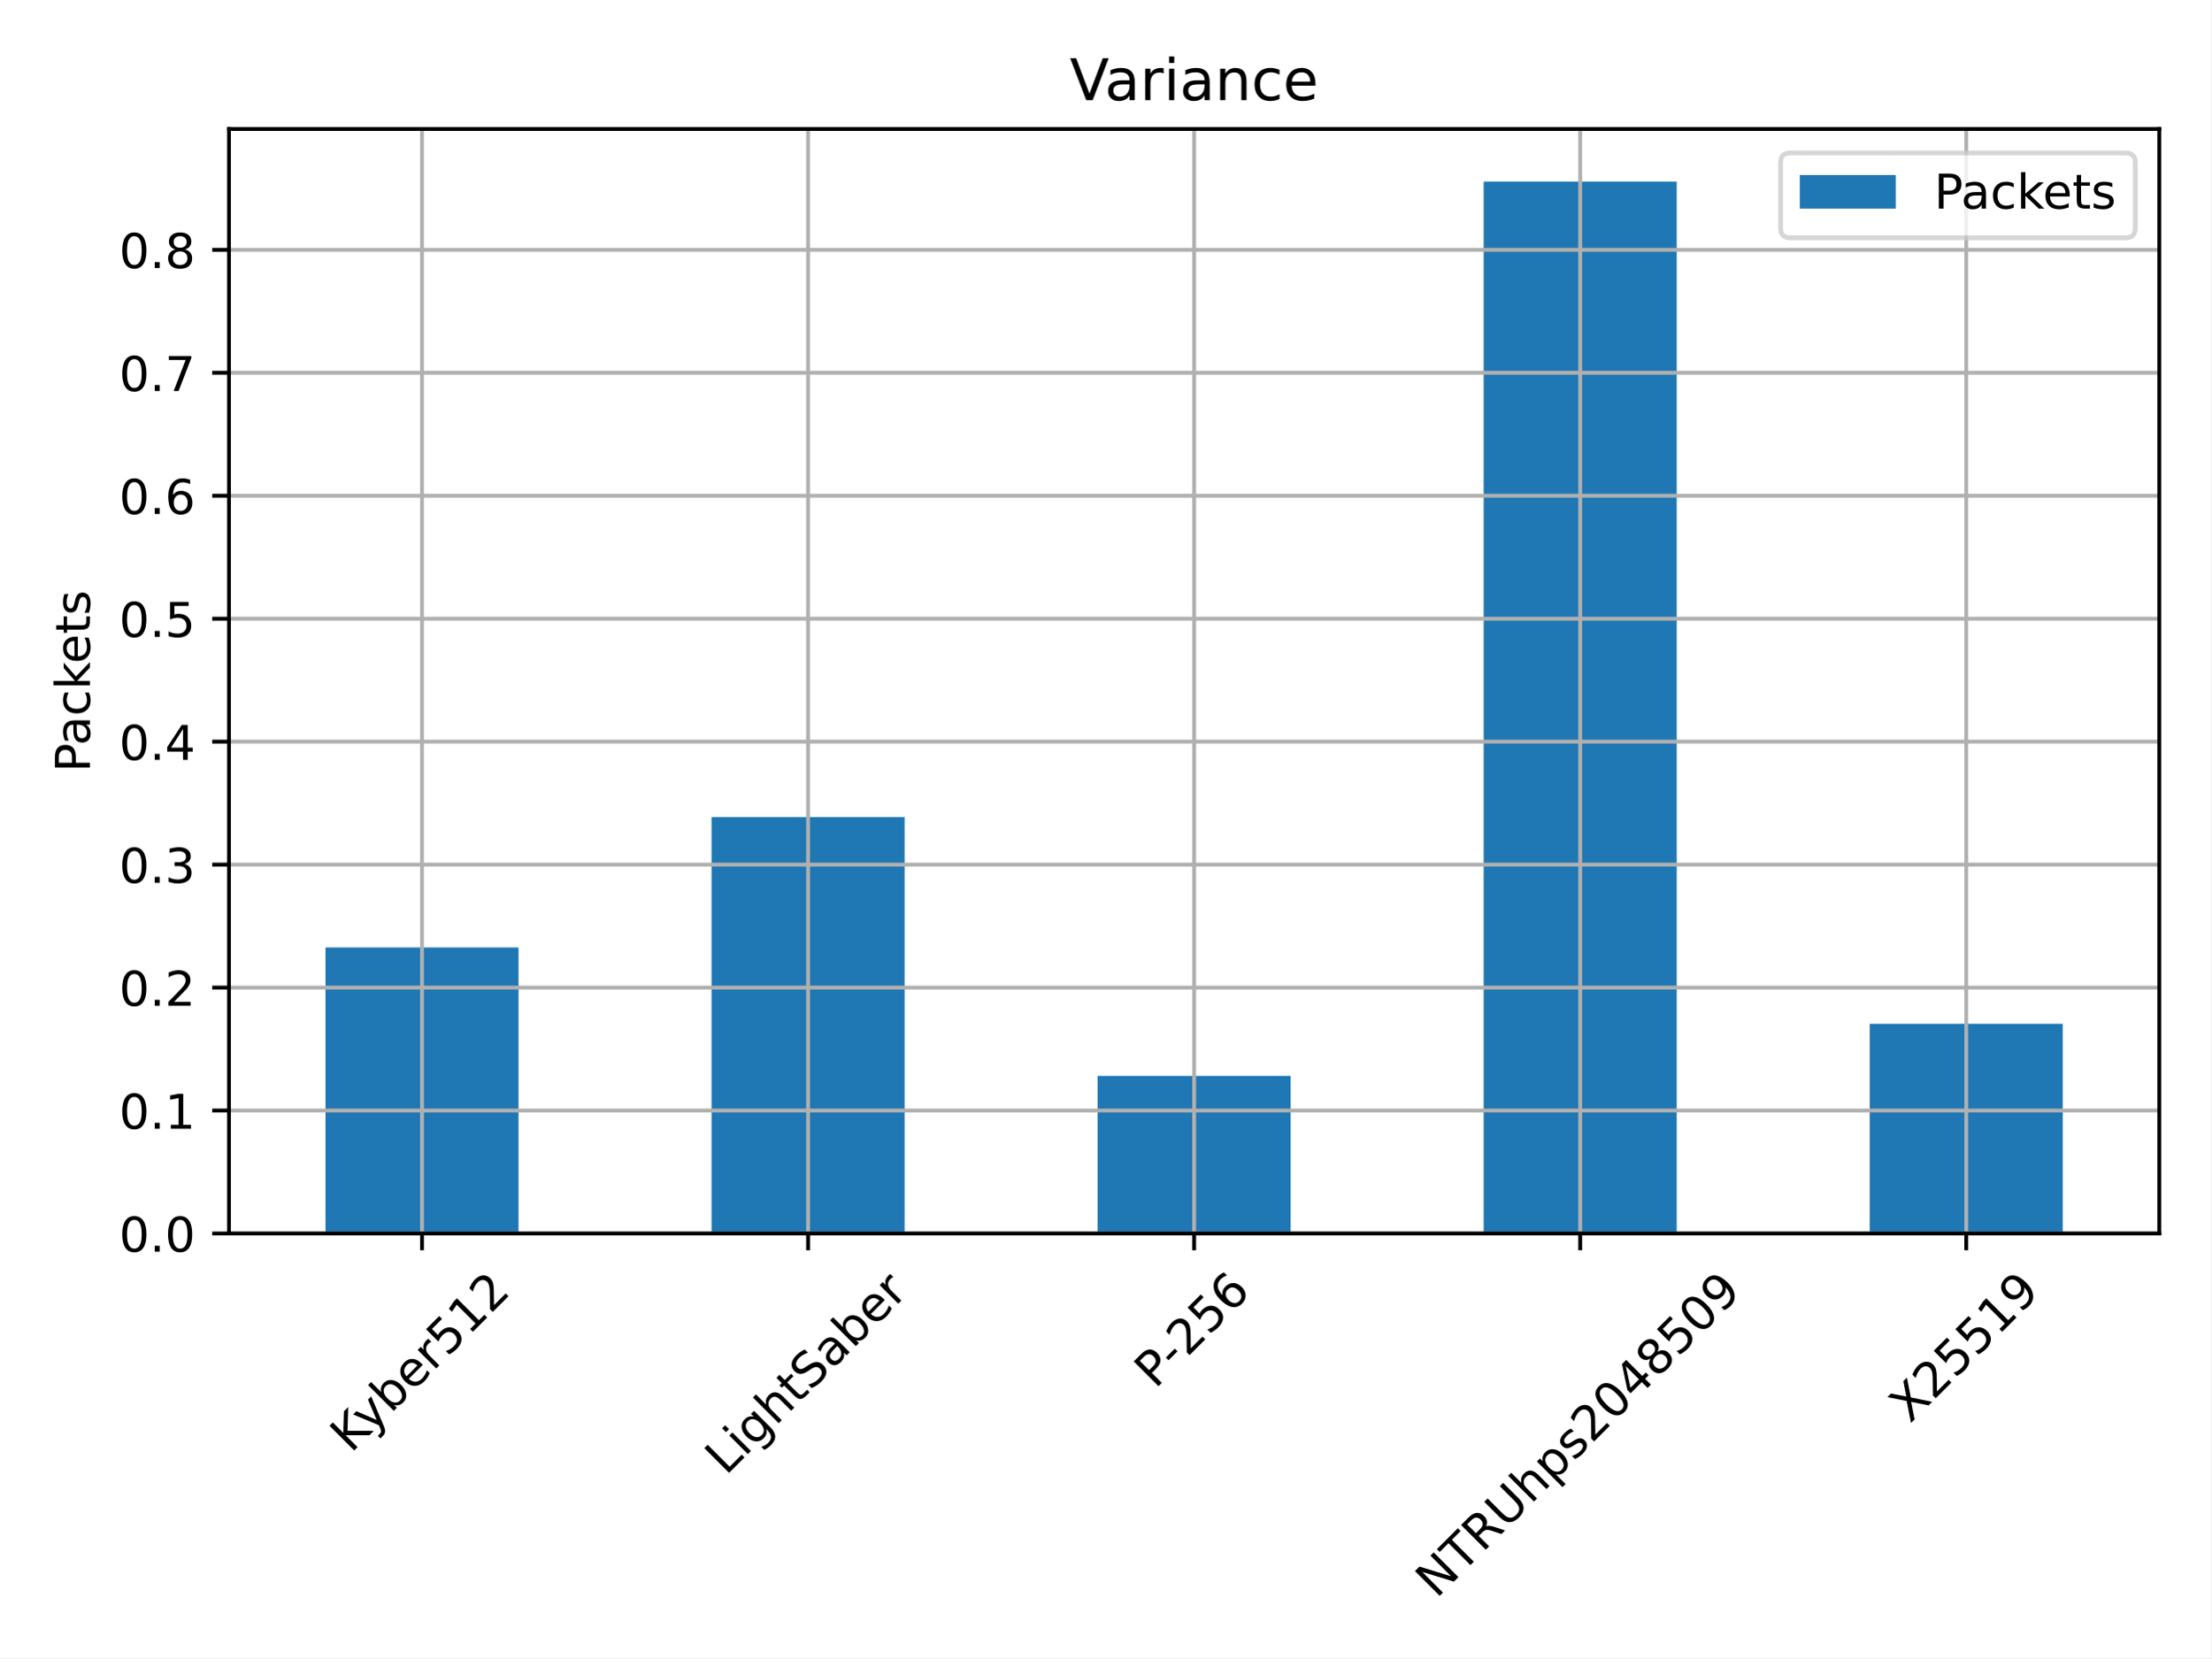
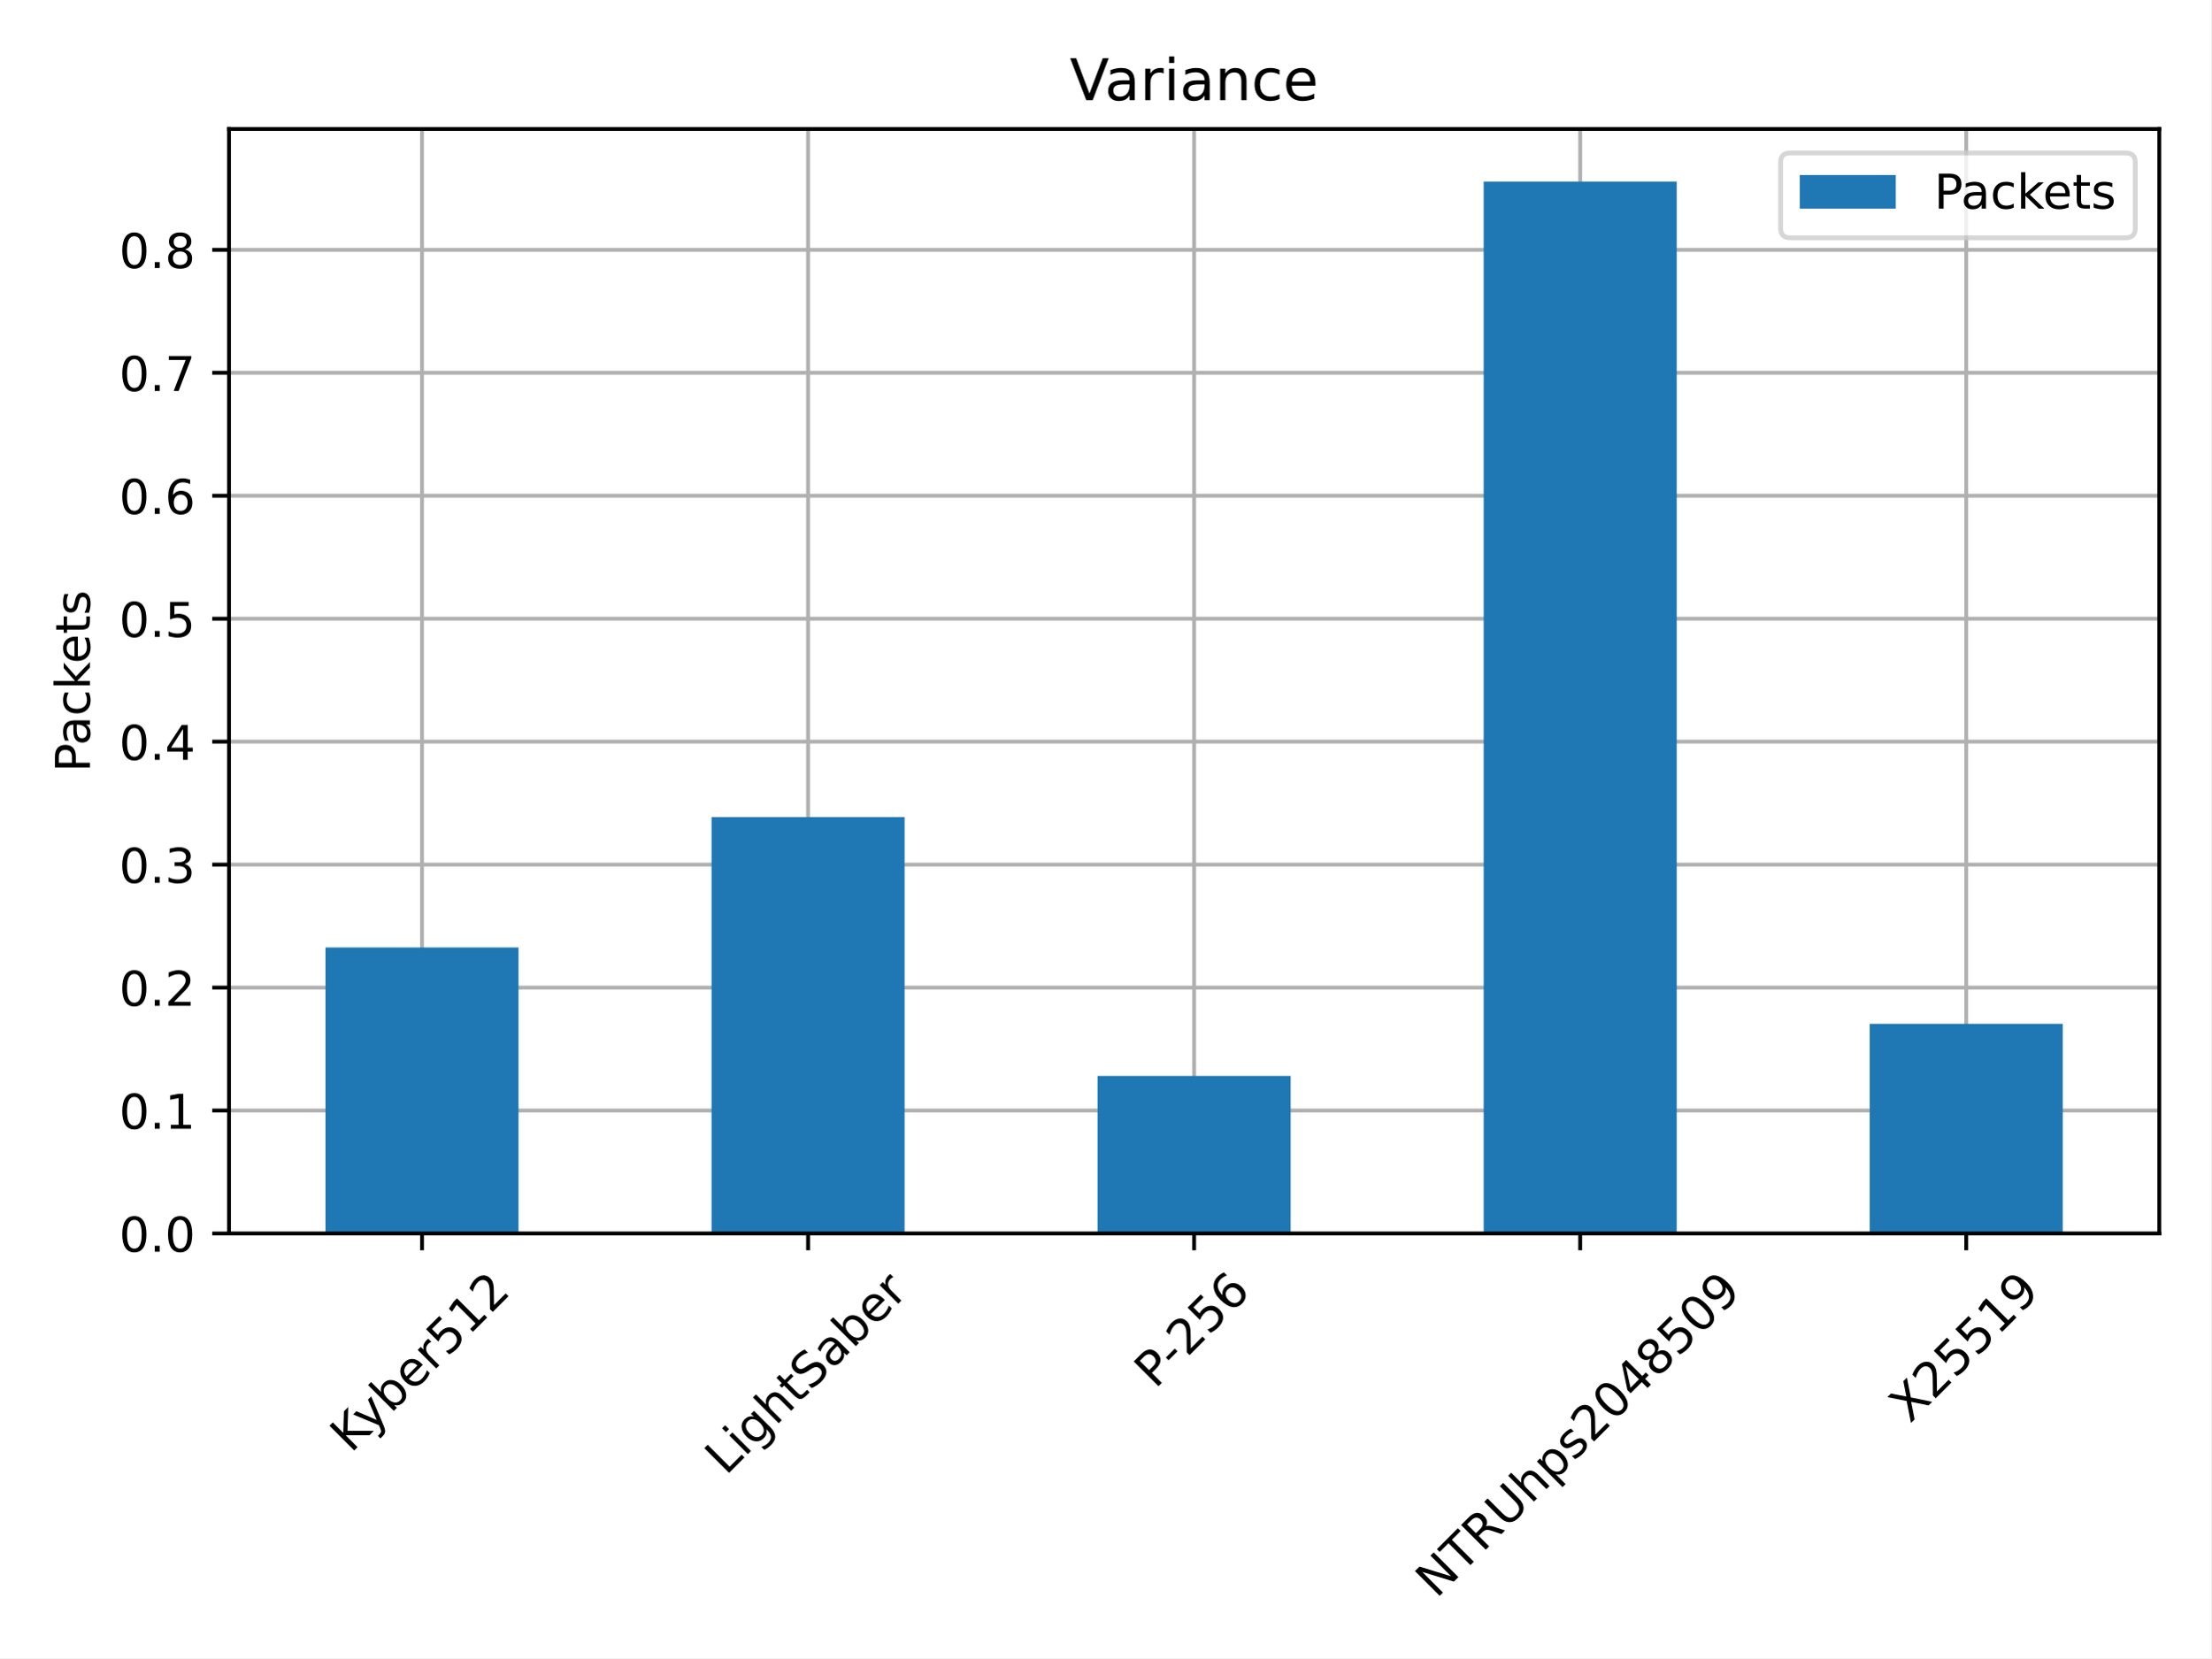
<svg xmlns="http://www.w3.org/2000/svg" xmlns:xlink="http://www.w3.org/1999/xlink" height="345.6pt" version="1.1" viewBox="0 0 460.8 345.6" width="460.8pt">
  <defs>
    <style type="text/css">*{stroke-linecap:butt;stroke-linejoin:round;}</style>
  </defs>
  <g id="figure_1">
    <g id="patch_1">
      <path d="M 0 345.6  L 460.8 345.6  L 460.8 0  L 0 0  z " style="fill:#ffffff;" />
    </g>
    <g id="axes_1">
      <g id="patch_2">
        <path d="M 47.72 257.096  L 450 257.096  L 450 26.88  L 47.72 26.88  z " style="fill:#ffffff;" />
      </g>
-       <g id="patch_3">
-         <path clip-path="url(#pccc565198b)" d="M 67.834 257.096  L 108.062 257.096  L 108.062 197.483  L 67.834 197.483  z " style="fill:#1f77b4;" />
-       </g>
-       <g id="patch_4">
-         <path clip-path="url(#pccc565198b)" d="M 148.29 257.096  L 188.518 257.096  L 188.518 170.317  L 148.29 170.317  z " style="fill:#1f77b4;" />
-       </g>
-       <g id="patch_5">
-         <path clip-path="url(#pccc565198b)" d="M 228.746 257.096  L 268.974 257.096  L 268.974 224.252  L 228.746 224.252  z " style="fill:#1f77b4;" />
-       </g>
-       <g id="patch_6">
-         <path clip-path="url(#pccc565198b)" d="M 309.202 257.096  L 349.43 257.096  L 349.43 37.843  L 309.202 37.843  z " style="fill:#1f77b4;" />
-       </g>
-       <g id="patch_7">
-         <path clip-path="url(#pccc565198b)" d="M 389.658 257.096  L 429.886 257.096  L 429.886 213.393  L 389.658 213.393  z " style="fill:#1f77b4;" />
-       </g>
      <g id="matplotlib.axis_1">
        <g id="xtick_1">
          <g id="line2d_1">
-             <path clip-path="url(#pccc565198b)" d="M 87.948 257.096  L 87.948 26.88  " style="fill:none;stroke:#b0b0b0;stroke-linecap:square;stroke-width:0.8;" />
+             <path clip-path="url(#p2258402a82)" d="M 87.948 257.096  L 87.948 26.88  " style="fill:none;stroke:#b0b0b0;stroke-linecap:square;stroke-width:0.8;" />
          </g>
          <g id="line2d_2">
            <defs>
-               <path d="M 0 0  L 0 3.5  " id="m02dbe1e0db" style="stroke:#000000;stroke-width:0.8;" />
+               <path d="M 0 0  L 0 3.5  " id="m0c8d77c602" style="stroke:#000000;stroke-width:0.8;" />
            </defs>
            <g>
-               <use style="stroke:#000000;stroke-width:0.8;" x="87.948" xlink:href="#m02dbe1e0db" y="257.096" />
+               <use style="stroke:#000000;stroke-width:0.8;" x="87.948" xlink:href="#m0c8d77c602" y="257.096" />
            </g>
          </g>
          <g id="text_1">
            <g transform="translate(73.12251 303.0226)rotate(-45)scale(0.1 -0.1)">
              <defs>
                <path d="M 9.812 72.906  L 19.672 72.906  L 19.672 42.094  L 52.391 72.906  L 65.094 72.906  L 28.906 38.922  L 67.672 0  L 54.688 0  L 19.672 35.109  L 19.672 0  L 9.812 0  z " id="DejaVuSans-75" />
                <path d="M 32.172 -5.078  Q 28.375 -14.844 24.75 -17.812  Q 21.141 -20.797 15.094 -20.797  L 7.906 -20.797  L 7.906 -13.281  L 13.188 -13.281  Q 16.891 -13.281 18.938 -11.516  Q 21 -9.766 23.484 -3.219  L 25.094 0.875  L 2.984 54.688  L 12.5 54.688  L 29.594 11.922  L 46.688 54.688  L 56.203 54.688  z " id="DejaVuSans-121" />
                <path d="M 48.688 27.297  Q 48.688 37.203 44.609 42.844  Q 40.531 48.484 33.406 48.484  Q 26.266 48.484 22.188 42.844  Q 18.109 37.203 18.109 27.297  Q 18.109 17.391 22.188 11.75  Q 26.266 6.109 33.406 6.109  Q 40.531 6.109 44.609 11.75  Q 48.688 17.391 48.688 27.297  z M 18.109 46.391  Q 20.953 51.266 25.266 53.625  Q 29.594 56 35.594 56  Q 45.562 56 51.781 48.094  Q 58.016 40.188 58.016 27.297  Q 58.016 14.406 51.781 6.484  Q 45.562 -1.422 35.594 -1.422  Q 29.594 -1.422 25.266 0.953  Q 20.953 3.328 18.109 8.203  L 18.109 0  L 9.078 0  L 9.078 75.984  L 18.109 75.984  z " id="DejaVuSans-98" />
                <path d="M 56.203 29.594  L 56.203 25.203  L 14.891 25.203  Q 15.484 15.922 20.484 11.062  Q 25.484 6.203 34.422 6.203  Q 39.594 6.203 44.453 7.469  Q 49.312 8.734 54.109 11.281  L 54.109 2.781  Q 49.266 0.734 44.188 -0.344  Q 39.109 -1.422 33.891 -1.422  Q 20.797 -1.422 13.156 6.188  Q 5.516 13.812 5.516 26.812  Q 5.516 40.234 12.766 48.109  Q 20.016 56 32.328 56  Q 43.359 56 49.781 48.891  Q 56.203 41.797 56.203 29.594  z M 47.219 32.234  Q 47.125 39.594 43.094 43.984  Q 39.062 48.391 32.422 48.391  Q 24.906 48.391 20.391 44.141  Q 15.875 39.891 15.188 32.172  z " id="DejaVuSans-101" />
                <path d="M 41.109 46.297  Q 39.594 47.172 37.812 47.578  Q 36.031 48 33.891 48  Q 26.266 48 22.188 43.047  Q 18.109 38.094 18.109 28.812  L 18.109 0  L 9.078 0  L 9.078 54.688  L 18.109 54.688  L 18.109 46.188  Q 20.953 51.172 25.484 53.578  Q 30.031 56 36.531 56  Q 37.453 56 38.578 55.875  Q 39.703 55.766 41.062 55.516  z " id="DejaVuSans-114" />
                <path d="M 10.797 72.906  L 49.516 72.906  L 49.516 64.594  L 19.828 64.594  L 19.828 46.734  Q 21.969 47.469 24.109 47.828  Q 26.266 48.188 28.422 48.188  Q 40.625 48.188 47.75 41.5  Q 54.891 34.812 54.891 23.391  Q 54.891 11.625 47.562 5.094  Q 40.234 -1.422 26.906 -1.422  Q 22.312 -1.422 17.547 -0.641  Q 12.797 0.141 7.719 1.703  L 7.719 11.625  Q 12.109 9.234 16.797 8.062  Q 21.484 6.891 26.703 6.891  Q 35.156 6.891 40.078 11.328  Q 45.016 15.766 45.016 23.391  Q 45.016 31 40.078 35.438  Q 35.156 39.891 26.703 39.891  Q 22.75 39.891 18.812 39.016  Q 14.891 38.141 10.797 36.281  z " id="DejaVuSans-53" />
                <path d="M 12.406 8.297  L 28.516 8.297  L 28.516 63.922  L 10.984 60.406  L 10.984 69.391  L 28.422 72.906  L 38.281 72.906  L 38.281 8.297  L 54.391 8.297  L 54.391 0  L 12.406 0  z " id="DejaVuSans-49" />
                <path d="M 19.188 8.297  L 53.609 8.297  L 53.609 0  L 7.328 0  L 7.328 8.297  Q 12.938 14.109 22.625 23.891  Q 32.328 33.688 34.812 36.531  Q 39.547 41.844 41.422 45.531  Q 43.312 49.219 43.312 52.781  Q 43.312 58.594 39.234 62.25  Q 35.156 65.922 28.609 65.922  Q 23.969 65.922 18.812 64.312  Q 13.672 62.703 7.812 59.422  L 7.812 69.391  Q 13.766 71.781 18.938 73  Q 24.125 74.219 28.422 74.219  Q 39.75 74.219 46.484 68.547  Q 53.219 62.891 53.219 53.422  Q 53.219 48.922 51.531 44.891  Q 49.859 40.875 45.406 35.406  Q 44.188 33.984 37.641 27.219  Q 31.109 20.453 19.188 8.297  z " id="DejaVuSans-50" />
              </defs>
              <use xlink:href="#DejaVuSans-75" />
              <use x="58.326" xlink:href="#DejaVuSans-121" />
              <use x="117.506" xlink:href="#DejaVuSans-98" />
              <use x="180.982" xlink:href="#DejaVuSans-101" />
              <use x="242.506" xlink:href="#DejaVuSans-114" />
              <use x="283.619" xlink:href="#DejaVuSans-53" />
              <use x="347.242" xlink:href="#DejaVuSans-49" />
              <use x="410.865" xlink:href="#DejaVuSans-50" />
            </g>
          </g>
        </g>
        <g id="xtick_2">
          <g id="line2d_3">
-             <path clip-path="url(#pccc565198b)" d="M 168.404 257.096  L 168.404 26.88  " style="fill:none;stroke:#b0b0b0;stroke-linecap:square;stroke-width:0.8;" />
+             <path clip-path="url(#p2258402a82)" d="M 168.404 257.096  L 168.404 26.88  " style="fill:none;stroke:#b0b0b0;stroke-linecap:square;stroke-width:0.8;" />
          </g>
          <g id="line2d_4">
            <g>
-               <use style="stroke:#000000;stroke-width:0.8;" x="168.404" xlink:href="#m02dbe1e0db" y="257.096" />
+               <use style="stroke:#000000;stroke-width:0.8;" x="168.404" xlink:href="#m0c8d77c602" y="257.096" />
            </g>
          </g>
          <g id="text_2">
            <g transform="translate(151.2473 307.6851)rotate(-45)scale(0.1 -0.1)">
              <defs>
                <path d="M 9.812 72.906  L 19.672 72.906  L 19.672 8.297  L 55.172 8.297  L 55.172 0  L 9.812 0  z " id="DejaVuSans-76" />
                <path d="M 9.422 54.688  L 18.406 54.688  L 18.406 0  L 9.422 0  z M 9.422 75.984  L 18.406 75.984  L 18.406 64.594  L 9.422 64.594  z " id="DejaVuSans-105" />
                <path d="M 45.406 27.984  Q 45.406 37.75 41.375 43.109  Q 37.359 48.484 30.078 48.484  Q 22.859 48.484 18.828 43.109  Q 14.797 37.75 14.797 27.984  Q 14.797 18.266 18.828 12.891  Q 22.859 7.516 30.078 7.516  Q 37.359 7.516 41.375 12.891  Q 45.406 18.266 45.406 27.984  z M 54.391 6.781  Q 54.391 -7.172 48.188 -13.984  Q 42 -20.797 29.203 -20.797  Q 24.469 -20.797 20.266 -20.094  Q 16.062 -19.391 12.109 -17.922  L 12.109 -9.188  Q 16.062 -11.328 19.922 -12.344  Q 23.781 -13.375 27.781 -13.375  Q 36.625 -13.375 41.016 -8.766  Q 45.406 -4.156 45.406 5.172  L 45.406 9.625  Q 42.625 4.781 38.281 2.391  Q 33.938 0 27.875 0  Q 17.828 0 11.672 7.656  Q 5.516 15.328 5.516 27.984  Q 5.516 40.672 11.672 48.328  Q 17.828 56 27.875 56  Q 33.938 56 38.281 53.609  Q 42.625 51.219 45.406 46.391  L 45.406 54.688  L 54.391 54.688  z " id="DejaVuSans-103" />
                <path d="M 54.891 33.016  L 54.891 0  L 45.906 0  L 45.906 32.719  Q 45.906 40.484 42.875 44.328  Q 39.844 48.188 33.797 48.188  Q 26.516 48.188 22.312 43.547  Q 18.109 38.922 18.109 30.906  L 18.109 0  L 9.078 0  L 9.078 75.984  L 18.109 75.984  L 18.109 46.188  Q 21.344 51.125 25.703 53.562  Q 30.078 56 35.797 56  Q 45.219 56 50.047 50.172  Q 54.891 44.344 54.891 33.016  z " id="DejaVuSans-104" />
                <path d="M 18.312 70.219  L 18.312 54.688  L 36.812 54.688  L 36.812 47.703  L 18.312 47.703  L 18.312 18.016  Q 18.312 11.328 20.141 9.422  Q 21.969 7.516 27.594 7.516  L 36.812 7.516  L 36.812 0  L 27.594 0  Q 17.188 0 13.234 3.875  Q 9.281 7.766 9.281 18.016  L 9.281 47.703  L 2.688 47.703  L 2.688 54.688  L 9.281 54.688  L 9.281 70.219  z " id="DejaVuSans-116" />
                <path d="M 53.516 70.516  L 53.516 60.891  Q 47.906 63.578 42.922 64.891  Q 37.938 66.219 33.297 66.219  Q 25.25 66.219 20.875 63.094  Q 16.5 59.969 16.5 54.203  Q 16.5 49.359 19.406 46.891  Q 22.312 44.438 30.422 42.922  L 36.375 41.703  Q 47.406 39.594 52.656 34.297  Q 57.906 29 57.906 20.125  Q 57.906 9.516 50.797 4.047  Q 43.703 -1.422 29.984 -1.422  Q 24.812 -1.422 18.969 -0.25  Q 13.141 0.922 6.891 3.219  L 6.891 13.375  Q 12.891 10.016 18.656 8.297  Q 24.422 6.594 29.984 6.594  Q 38.422 6.594 43.016 9.906  Q 47.609 13.234 47.609 19.391  Q 47.609 24.75 44.312 27.781  Q 41.016 30.812 33.5 32.328  L 27.484 33.5  Q 16.453 35.688 11.516 40.375  Q 6.594 45.062 6.594 53.422  Q 6.594 63.094 13.406 68.656  Q 20.219 74.219 32.172 74.219  Q 37.312 74.219 42.625 73.281  Q 47.953 72.359 53.516 70.516  z " id="DejaVuSans-83" />
                <path d="M 34.281 27.484  Q 23.391 27.484 19.188 25  Q 14.984 22.516 14.984 16.5  Q 14.984 11.719 18.141 8.906  Q 21.297 6.109 26.703 6.109  Q 34.188 6.109 38.703 11.406  Q 43.219 16.703 43.219 25.484  L 43.219 27.484  z M 52.203 31.203  L 52.203 0  L 43.219 0  L 43.219 8.297  Q 40.141 3.328 35.547 0.953  Q 30.953 -1.422 24.312 -1.422  Q 15.922 -1.422 10.953 3.297  Q 6 8.016 6 15.922  Q 6 25.141 12.172 29.828  Q 18.359 34.516 30.609 34.516  L 43.219 34.516  L 43.219 35.406  Q 43.219 41.609 39.141 45  Q 35.062 48.391 27.688 48.391  Q 23 48.391 18.547 47.266  Q 14.109 46.141 10.016 43.891  L 10.016 52.203  Q 14.938 54.109 19.578 55.047  Q 24.219 56 28.609 56  Q 40.484 56 46.344 49.844  Q 52.203 43.703 52.203 31.203  z " id="DejaVuSans-97" />
              </defs>
              <use xlink:href="#DejaVuSans-76" />
              <use x="55.713" xlink:href="#DejaVuSans-105" />
              <use x="83.496" xlink:href="#DejaVuSans-103" />
              <use x="146.973" xlink:href="#DejaVuSans-104" />
              <use x="210.352" xlink:href="#DejaVuSans-116" />
              <use x="249.561" xlink:href="#DejaVuSans-83" />
              <use x="313.037" xlink:href="#DejaVuSans-97" />
              <use x="374.316" xlink:href="#DejaVuSans-98" />
              <use x="437.793" xlink:href="#DejaVuSans-101" />
              <use x="499.316" xlink:href="#DejaVuSans-114" />
            </g>
          </g>
        </g>
        <g id="xtick_3">
          <g id="line2d_5">
-             <path clip-path="url(#pccc565198b)" d="M 248.86 257.096  L 248.86 26.88  " style="fill:none;stroke:#b0b0b0;stroke-linecap:square;stroke-width:0.8;" />
+             <path clip-path="url(#p2258402a82)" d="M 248.86 257.096  L 248.86 26.88  " style="fill:none;stroke:#b0b0b0;stroke-linecap:square;stroke-width:0.8;" />
          </g>
          <g id="line2d_6">
            <g>
-               <use style="stroke:#000000;stroke-width:0.8;" x="248.86" xlink:href="#m02dbe1e0db" y="257.096" />
+               <use style="stroke:#000000;stroke-width:0.8;" x="248.86" xlink:href="#m0c8d77c602" y="257.096" />
            </g>
          </g>
          <g id="text_3">
            <g transform="translate(240.7349 289.6218)rotate(-45)scale(0.1 -0.1)">
              <defs>
                <path d="M 19.672 64.797  L 19.672 37.406  L 32.078 37.406  Q 38.969 37.406 42.719 40.969  Q 46.484 44.531 46.484 51.125  Q 46.484 57.672 42.719 61.234  Q 38.969 64.797 32.078 64.797  z M 9.812 72.906  L 32.078 72.906  Q 44.344 72.906 50.609 67.359  Q 56.891 61.812 56.891 51.125  Q 56.891 40.328 50.609 34.812  Q 44.344 29.297 32.078 29.297  L 19.672 29.297  L 19.672 0  L 9.812 0  z " id="DejaVuSans-80" />
                <path d="M 4.891 31.391  L 31.203 31.391  L 31.203 23.391  L 4.891 23.391  z " id="DejaVuSans-45" />
                <path d="M 33.016 40.375  Q 26.375 40.375 22.484 35.828  Q 18.609 31.297 18.609 23.391  Q 18.609 15.531 22.484 10.953  Q 26.375 6.391 33.016 6.391  Q 39.656 6.391 43.531 10.953  Q 47.406 15.531 47.406 23.391  Q 47.406 31.297 43.531 35.828  Q 39.656 40.375 33.016 40.375  z M 52.594 71.297  L 52.594 62.312  Q 48.875 64.062 45.094 64.984  Q 41.312 65.922 37.594 65.922  Q 27.828 65.922 22.672 59.328  Q 17.531 52.734 16.797 39.406  Q 19.672 43.656 24.016 45.922  Q 28.375 48.188 33.594 48.188  Q 44.578 48.188 50.953 41.516  Q 57.328 34.859 57.328 23.391  Q 57.328 12.156 50.688 5.359  Q 44.047 -1.422 33.016 -1.422  Q 20.359 -1.422 13.672 8.266  Q 6.984 17.969 6.984 36.375  Q 6.984 53.656 15.188 63.938  Q 23.391 74.219 37.203 74.219  Q 40.922 74.219 44.703 73.484  Q 48.484 72.75 52.594 71.297  z " id="DejaVuSans-54" />
              </defs>
              <use xlink:href="#DejaVuSans-80" />
              <use x="58.053" xlink:href="#DejaVuSans-45" />
              <use x="94.137" xlink:href="#DejaVuSans-50" />
              <use x="157.76" xlink:href="#DejaVuSans-53" />
              <use x="221.383" xlink:href="#DejaVuSans-54" />
            </g>
          </g>
        </g>
        <g id="xtick_4">
          <g id="line2d_7">
-             <path clip-path="url(#pccc565198b)" d="M 329.316 257.096  L 329.316 26.88  " style="fill:none;stroke:#b0b0b0;stroke-linecap:square;stroke-width:0.8;" />
+             <path clip-path="url(#p2258402a82)" d="M 329.316 257.096  L 329.316 26.88  " style="fill:none;stroke:#b0b0b0;stroke-linecap:square;stroke-width:0.8;" />
          </g>
          <g id="line2d_8">
            <g>
-               <use style="stroke:#000000;stroke-width:0.8;" x="329.316" xlink:href="#m02dbe1e0db" y="257.096" />
+               <use style="stroke:#000000;stroke-width:0.8;" x="329.316" xlink:href="#m0c8d77c602" y="257.096" />
            </g>
          </g>
          <g id="text_4">
            <g transform="translate(299.3452 333.3133)rotate(-45)scale(0.1 -0.1)">
              <defs>
                <path d="M 9.812 72.906  L 23.094 72.906  L 55.422 11.922  L 55.422 72.906  L 64.984 72.906  L 64.984 0  L 51.703 0  L 19.391 60.984  L 19.391 0  L 9.812 0  z " id="DejaVuSans-78" />
                <path d="M -0.297 72.906  L 61.375 72.906  L 61.375 64.594  L 35.5 64.594  L 35.5 0  L 25.594 0  L 25.594 64.594  L -0.297 64.594  z " id="DejaVuSans-84" />
                <path d="M 44.391 34.188  Q 47.562 33.109 50.562 29.594  Q 53.562 26.078 56.594 19.922  L 66.609 0  L 56 0  L 46.688 18.703  Q 43.062 26.031 39.672 28.422  Q 36.281 30.812 30.422 30.812  L 19.672 30.812  L 19.672 0  L 9.812 0  L 9.812 72.906  L 32.078 72.906  Q 44.578 72.906 50.734 67.672  Q 56.891 62.453 56.891 51.906  Q 56.891 45.016 53.688 40.469  Q 50.484 35.938 44.391 34.188  z M 19.672 64.797  L 19.672 38.922  L 32.078 38.922  Q 39.203 38.922 42.844 42.219  Q 46.484 45.516 46.484 51.906  Q 46.484 58.297 42.844 61.547  Q 39.203 64.797 32.078 64.797  z " id="DejaVuSans-82" />
                <path d="M 8.688 72.906  L 18.609 72.906  L 18.609 28.609  Q 18.609 16.891 22.844 11.734  Q 27.094 6.594 36.625 6.594  Q 46.094 6.594 50.344 11.734  Q 54.594 16.891 54.594 28.609  L 54.594 72.906  L 64.5 72.906  L 64.5 27.391  Q 64.5 13.141 57.438 5.859  Q 50.391 -1.422 36.625 -1.422  Q 22.797 -1.422 15.734 5.859  Q 8.688 13.141 8.688 27.391  z " id="DejaVuSans-85" />
                <path d="M 18.109 8.203  L 18.109 -20.797  L 9.078 -20.797  L 9.078 54.688  L 18.109 54.688  L 18.109 46.391  Q 20.953 51.266 25.266 53.625  Q 29.594 56 35.594 56  Q 45.562 56 51.781 48.094  Q 58.016 40.188 58.016 27.297  Q 58.016 14.406 51.781 6.484  Q 45.562 -1.422 35.594 -1.422  Q 29.594 -1.422 25.266 0.953  Q 20.953 3.328 18.109 8.203  z M 48.688 27.297  Q 48.688 37.203 44.609 42.844  Q 40.531 48.484 33.406 48.484  Q 26.266 48.484 22.188 42.844  Q 18.109 37.203 18.109 27.297  Q 18.109 17.391 22.188 11.75  Q 26.266 6.109 33.406 6.109  Q 40.531 6.109 44.609 11.75  Q 48.688 17.391 48.688 27.297  z " id="DejaVuSans-112" />
                <path d="M 44.281 53.078  L 44.281 44.578  Q 40.484 46.531 36.375 47.5  Q 32.281 48.484 27.875 48.484  Q 21.188 48.484 17.844 46.438  Q 14.5 44.391 14.5 40.281  Q 14.5 37.156 16.891 35.375  Q 19.281 33.594 26.516 31.984  L 29.594 31.297  Q 39.156 29.25 43.188 25.516  Q 47.219 21.781 47.219 15.094  Q 47.219 7.469 41.188 3.016  Q 35.156 -1.422 24.609 -1.422  Q 20.219 -1.422 15.453 -0.562  Q 10.688 0.297 5.422 2  L 5.422 11.281  Q 10.406 8.688 15.234 7.391  Q 20.062 6.109 24.812 6.109  Q 31.156 6.109 34.562 8.281  Q 37.984 10.453 37.984 14.406  Q 37.984 18.062 35.516 20.016  Q 33.062 21.969 24.703 23.781  L 21.578 24.516  Q 13.234 26.266 9.516 29.906  Q 5.812 33.547 5.812 39.891  Q 5.812 47.609 11.281 51.797  Q 16.75 56 26.812 56  Q 31.781 56 36.172 55.266  Q 40.578 54.547 44.281 53.078  z " id="DejaVuSans-115" />
                <path d="M 31.781 66.406  Q 24.172 66.406 20.328 58.906  Q 16.5 51.422 16.5 36.375  Q 16.5 21.391 20.328 13.891  Q 24.172 6.391 31.781 6.391  Q 39.453 6.391 43.281 13.891  Q 47.125 21.391 47.125 36.375  Q 47.125 51.422 43.281 58.906  Q 39.453 66.406 31.781 66.406  z M 31.781 74.219  Q 44.047 74.219 50.516 64.516  Q 56.984 54.828 56.984 36.375  Q 56.984 17.969 50.516 8.266  Q 44.047 -1.422 31.781 -1.422  Q 19.531 -1.422 13.062 8.266  Q 6.594 17.969 6.594 36.375  Q 6.594 54.828 13.062 64.516  Q 19.531 74.219 31.781 74.219  z " id="DejaVuSans-48" />
                <path d="M 37.797 64.312  L 12.891 25.391  L 37.797 25.391  z M 35.203 72.906  L 47.609 72.906  L 47.609 25.391  L 58.016 25.391  L 58.016 17.188  L 47.609 17.188  L 47.609 0  L 37.797 0  L 37.797 17.188  L 4.891 17.188  L 4.891 26.703  z " id="DejaVuSans-52" />
                <path d="M 31.781 34.625  Q 24.75 34.625 20.719 30.859  Q 16.703 27.094 16.703 20.516  Q 16.703 13.922 20.719 10.156  Q 24.75 6.391 31.781 6.391  Q 38.812 6.391 42.859 10.172  Q 46.922 13.969 46.922 20.516  Q 46.922 27.094 42.891 30.859  Q 38.875 34.625 31.781 34.625  z M 21.922 38.812  Q 15.578 40.375 12.031 44.719  Q 8.5 49.078 8.5 55.328  Q 8.5 64.062 14.719 69.141  Q 20.953 74.219 31.781 74.219  Q 42.672 74.219 48.875 69.141  Q 55.078 64.062 55.078 55.328  Q 55.078 49.078 51.531 44.719  Q 48 40.375 41.703 38.812  Q 48.828 37.156 52.797 32.312  Q 56.781 27.484 56.781 20.516  Q 56.781 9.906 50.312 4.234  Q 43.844 -1.422 31.781 -1.422  Q 19.734 -1.422 13.25 4.234  Q 6.781 9.906 6.781 20.516  Q 6.781 27.484 10.781 32.312  Q 14.797 37.156 21.922 38.812  z M 18.312 54.391  Q 18.312 48.734 21.844 45.562  Q 25.391 42.391 31.781 42.391  Q 38.141 42.391 41.719 45.562  Q 45.312 48.734 45.312 54.391  Q 45.312 60.062 41.719 63.234  Q 38.141 66.406 31.781 66.406  Q 25.391 66.406 21.844 63.234  Q 18.312 60.062 18.312 54.391  z " id="DejaVuSans-56" />
                <path d="M 10.984 1.516  L 10.984 10.5  Q 14.703 8.734 18.5 7.812  Q 22.312 6.891 25.984 6.891  Q 35.75 6.891 40.891 13.453  Q 46.047 20.016 46.781 33.406  Q 43.953 29.203 39.594 26.953  Q 35.25 24.703 29.984 24.703  Q 19.047 24.703 12.672 31.312  Q 6.297 37.938 6.297 49.422  Q 6.297 60.641 12.938 67.422  Q 19.578 74.219 30.609 74.219  Q 43.266 74.219 49.922 64.516  Q 56.594 54.828 56.594 36.375  Q 56.594 19.141 48.406 8.859  Q 40.234 -1.422 26.422 -1.422  Q 22.703 -1.422 18.891 -0.688  Q 15.094 0.047 10.984 1.516  z M 30.609 32.422  Q 37.25 32.422 41.125 36.953  Q 45.016 41.5 45.016 49.422  Q 45.016 57.281 41.125 61.844  Q 37.25 66.406 30.609 66.406  Q 23.969 66.406 20.094 61.844  Q 16.219 57.281 16.219 49.422  Q 16.219 41.5 20.094 36.953  Q 23.969 32.422 30.609 32.422  z " id="DejaVuSans-57" />
              </defs>
              <use xlink:href="#DejaVuSans-78" />
              <use x="74.805" xlink:href="#DejaVuSans-84" />
              <use x="135.889" xlink:href="#DejaVuSans-82" />
              <use x="205.371" xlink:href="#DejaVuSans-85" />
              <use x="278.564" xlink:href="#DejaVuSans-104" />
              <use x="341.943" xlink:href="#DejaVuSans-112" />
              <use x="405.42" xlink:href="#DejaVuSans-115" />
              <use x="457.52" xlink:href="#DejaVuSans-50" />
              <use x="521.143" xlink:href="#DejaVuSans-48" />
              <use x="584.766" xlink:href="#DejaVuSans-52" />
              <use x="648.389" xlink:href="#DejaVuSans-56" />
              <use x="712.012" xlink:href="#DejaVuSans-53" />
              <use x="775.635" xlink:href="#DejaVuSans-48" />
              <use x="839.258" xlink:href="#DejaVuSans-57" />
            </g>
          </g>
        </g>
        <g id="xtick_5">
          <g id="line2d_9">
-             <path clip-path="url(#pccc565198b)" d="M 409.772 257.096  L 409.772 26.88  " style="fill:none;stroke:#b0b0b0;stroke-linecap:square;stroke-width:0.8;" />
+             <path clip-path="url(#p2258402a82)" d="M 409.772 257.096  L 409.772 26.88  " style="fill:none;stroke:#b0b0b0;stroke-linecap:square;stroke-width:0.8;" />
          </g>
          <g id="line2d_10">
            <g>
-               <use style="stroke:#000000;stroke-width:0.8;" x="409.772" xlink:href="#m02dbe1e0db" y="257.096" />
+               <use style="stroke:#000000;stroke-width:0.8;" x="409.772" xlink:href="#m0c8d77c602" y="257.096" />
            </g>
          </g>
          <g id="text_5">
            <g transform="translate(398.0539 296.8078)rotate(-45)scale(0.1 -0.1)">
              <defs>
                <path d="M 6.297 72.906  L 16.891 72.906  L 35.016 45.797  L 53.219 72.906  L 63.812 72.906  L 40.375 37.891  L 65.375 0  L 54.781 0  L 34.281 31  L 13.625 0  L 2.984 0  L 29 38.922  z " id="DejaVuSans-88" />
              </defs>
              <use xlink:href="#DejaVuSans-88" />
              <use x="68.506" xlink:href="#DejaVuSans-50" />
              <use x="132.129" xlink:href="#DejaVuSans-53" />
              <use x="195.752" xlink:href="#DejaVuSans-53" />
              <use x="259.375" xlink:href="#DejaVuSans-49" />
              <use x="322.998" xlink:href="#DejaVuSans-57" />
            </g>
          </g>
        </g>
      </g>
      <g id="matplotlib.axis_2">
        <g id="ytick_1">
          <g id="line2d_11">
-             <path clip-path="url(#pccc565198b)" d="M 47.72 257.096  L 450 257.096  " style="fill:none;stroke:#b0b0b0;stroke-linecap:square;stroke-width:0.8;" />
+             <path clip-path="url(#p2258402a82)" d="M 47.72 257.096  L 450 257.096  " style="fill:none;stroke:#b0b0b0;stroke-linecap:square;stroke-width:0.8;" />
          </g>
          <g id="line2d_12">
            <defs>
-               <path d="M 0 0  L -3.5 0  " id="me2e018a827" style="stroke:#000000;stroke-width:0.8;" />
+               <path d="M 0 0  L -3.5 0  " id="mb4c13a1987" style="stroke:#000000;stroke-width:0.8;" />
            </defs>
            <g>
-               <use style="stroke:#000000;stroke-width:0.8;" x="47.72" xlink:href="#me2e018a827" y="257.096" />
+               <use style="stroke:#000000;stroke-width:0.8;" x="47.72" xlink:href="#mb4c13a1987" y="257.096" />
            </g>
          </g>
          <g id="text_6">
            <g transform="translate(24.81687 260.8956)scale(0.1 -0.1)">
              <defs>
                <path d="M 10.688 12.406  L 21 12.406  L 21 0  L 10.688 0  z " id="DejaVuSans-46" />
              </defs>
              <use xlink:href="#DejaVuSans-48" />
              <use x="63.623" xlink:href="#DejaVuSans-46" />
              <use x="95.41" xlink:href="#DejaVuSans-48" />
            </g>
          </g>
        </g>
        <g id="ytick_2">
          <g id="line2d_13">
-             <path clip-path="url(#pccc565198b)" d="M 47.72 231.468  L 450 231.468  " style="fill:none;stroke:#b0b0b0;stroke-linecap:square;stroke-width:0.8;" />
+             <path clip-path="url(#p2258402a82)" d="M 47.72 231.468  L 450 231.468  " style="fill:none;stroke:#b0b0b0;stroke-linecap:square;stroke-width:0.8;" />
          </g>
          <g id="line2d_14">
            <g>
-               <use style="stroke:#000000;stroke-width:0.8;" x="47.72" xlink:href="#me2e018a827" y="231.468" />
+               <use style="stroke:#000000;stroke-width:0.8;" x="47.72" xlink:href="#mb4c13a1987" y="231.468" />
            </g>
          </g>
          <g id="text_7">
            <g transform="translate(24.81687 235.2669)scale(0.1 -0.1)">
              <use xlink:href="#DejaVuSans-48" />
              <use x="63.623" xlink:href="#DejaVuSans-46" />
              <use x="95.41" xlink:href="#DejaVuSans-49" />
            </g>
          </g>
        </g>
        <g id="ytick_3">
          <g id="line2d_15">
-             <path clip-path="url(#pccc565198b)" d="M 47.72 205.839  L 450 205.839  " style="fill:none;stroke:#b0b0b0;stroke-linecap:square;stroke-width:0.8;" />
+             <path clip-path="url(#p2258402a82)" d="M 47.72 205.839  L 450 205.839  " style="fill:none;stroke:#b0b0b0;stroke-linecap:square;stroke-width:0.8;" />
          </g>
          <g id="line2d_16">
            <g>
-               <use style="stroke:#000000;stroke-width:0.8;" x="47.72" xlink:href="#me2e018a827" y="205.839" />
+               <use style="stroke:#000000;stroke-width:0.8;" x="47.72" xlink:href="#mb4c13a1987" y="205.839" />
            </g>
          </g>
          <g id="text_8">
            <g transform="translate(24.81687 209.6382)scale(0.1 -0.1)">
              <use xlink:href="#DejaVuSans-48" />
              <use x="63.623" xlink:href="#DejaVuSans-46" />
              <use x="95.41" xlink:href="#DejaVuSans-50" />
            </g>
          </g>
        </g>
        <g id="ytick_4">
          <g id="line2d_17">
-             <path clip-path="url(#pccc565198b)" d="M 47.72 180.21  L 450 180.21  " style="fill:none;stroke:#b0b0b0;stroke-linecap:square;stroke-width:0.8;" />
+             <path clip-path="url(#p2258402a82)" d="M 47.72 180.21  L 450 180.21  " style="fill:none;stroke:#b0b0b0;stroke-linecap:square;stroke-width:0.8;" />
          </g>
          <g id="line2d_18">
            <g>
-               <use style="stroke:#000000;stroke-width:0.8;" x="47.72" xlink:href="#me2e018a827" y="180.21" />
+               <use style="stroke:#000000;stroke-width:0.8;" x="47.72" xlink:href="#mb4c13a1987" y="180.21" />
            </g>
          </g>
          <g id="text_9">
            <g transform="translate(24.81687 184.0094)scale(0.1 -0.1)">
              <defs>
                <path d="M 40.578 39.312  Q 47.656 37.797 51.625 33  Q 55.609 28.219 55.609 21.188  Q 55.609 10.406 48.188 4.484  Q 40.766 -1.422 27.094 -1.422  Q 22.516 -1.422 17.656 -0.516  Q 12.797 0.391 7.625 2.203  L 7.625 11.719  Q 11.719 9.328 16.594 8.109  Q 21.484 6.891 26.812 6.891  Q 36.078 6.891 40.938 10.547  Q 45.797 14.203 45.797 21.188  Q 45.797 27.641 41.281 31.266  Q 36.766 34.906 28.719 34.906  L 20.219 34.906  L 20.219 43.016  L 29.109 43.016  Q 36.375 43.016 40.234 45.922  Q 44.094 48.828 44.094 54.297  Q 44.094 59.906 40.109 62.906  Q 36.141 65.922 28.719 65.922  Q 24.656 65.922 20.016 65.031  Q 15.375 64.156 9.812 62.312  L 9.812 71.094  Q 15.438 72.656 20.344 73.438  Q 25.25 74.219 29.594 74.219  Q 40.828 74.219 47.359 69.109  Q 53.906 64.016 53.906 55.328  Q 53.906 49.266 50.438 45.094  Q 46.969 40.922 40.578 39.312  z " id="DejaVuSans-51" />
              </defs>
              <use xlink:href="#DejaVuSans-48" />
              <use x="63.623" xlink:href="#DejaVuSans-46" />
              <use x="95.41" xlink:href="#DejaVuSans-51" />
            </g>
          </g>
        </g>
        <g id="ytick_5">
          <g id="line2d_19">
-             <path clip-path="url(#pccc565198b)" d="M 47.72 154.582  L 450 154.582  " style="fill:none;stroke:#b0b0b0;stroke-linecap:square;stroke-width:0.8;" />
+             <path clip-path="url(#p2258402a82)" d="M 47.72 154.582  L 450 154.582  " style="fill:none;stroke:#b0b0b0;stroke-linecap:square;stroke-width:0.8;" />
          </g>
          <g id="line2d_20">
            <g>
-               <use style="stroke:#000000;stroke-width:0.8;" x="47.72" xlink:href="#me2e018a827" y="154.582" />
+               <use style="stroke:#000000;stroke-width:0.8;" x="47.72" xlink:href="#mb4c13a1987" y="154.582" />
            </g>
          </g>
          <g id="text_10">
            <g transform="translate(24.81687 158.3807)scale(0.1 -0.1)">
              <use xlink:href="#DejaVuSans-48" />
              <use x="63.623" xlink:href="#DejaVuSans-46" />
              <use x="95.41" xlink:href="#DejaVuSans-52" />
            </g>
          </g>
        </g>
        <g id="ytick_6">
          <g id="line2d_21">
-             <path clip-path="url(#pccc565198b)" d="M 47.72 128.953  L 450 128.953  " style="fill:none;stroke:#b0b0b0;stroke-linecap:square;stroke-width:0.8;" />
+             <path clip-path="url(#p2258402a82)" d="M 47.72 128.953  L 450 128.953  " style="fill:none;stroke:#b0b0b0;stroke-linecap:square;stroke-width:0.8;" />
          </g>
          <g id="line2d_22">
            <g>
-               <use style="stroke:#000000;stroke-width:0.8;" x="47.72" xlink:href="#me2e018a827" y="128.953" />
+               <use style="stroke:#000000;stroke-width:0.8;" x="47.72" xlink:href="#mb4c13a1987" y="128.953" />
            </g>
          </g>
          <g id="text_11">
            <g transform="translate(24.81687 132.752)scale(0.1 -0.1)">
              <use xlink:href="#DejaVuSans-48" />
              <use x="63.623" xlink:href="#DejaVuSans-46" />
              <use x="95.41" xlink:href="#DejaVuSans-53" />
            </g>
          </g>
        </g>
        <g id="ytick_7">
          <g id="line2d_23">
-             <path clip-path="url(#pccc565198b)" d="M 47.72 103.324  L 450 103.324  " style="fill:none;stroke:#b0b0b0;stroke-linecap:square;stroke-width:0.8;" />
+             <path clip-path="url(#p2258402a82)" d="M 47.72 103.324  L 450 103.324  " style="fill:none;stroke:#b0b0b0;stroke-linecap:square;stroke-width:0.8;" />
          </g>
          <g id="line2d_24">
            <g>
-               <use style="stroke:#000000;stroke-width:0.8;" x="47.72" xlink:href="#me2e018a827" y="103.324" />
+               <use style="stroke:#000000;stroke-width:0.8;" x="47.72" xlink:href="#mb4c13a1987" y="103.324" />
            </g>
          </g>
          <g id="text_12">
            <g transform="translate(24.81687 107.1233)scale(0.1 -0.1)">
              <use xlink:href="#DejaVuSans-48" />
              <use x="63.623" xlink:href="#DejaVuSans-46" />
              <use x="95.41" xlink:href="#DejaVuSans-54" />
            </g>
          </g>
        </g>
        <g id="ytick_8">
          <g id="line2d_25">
-             <path clip-path="url(#pccc565198b)" d="M 47.72 77.695  L 450 77.695  " style="fill:none;stroke:#b0b0b0;stroke-linecap:square;stroke-width:0.8;" />
+             <path clip-path="url(#p2258402a82)" d="M 47.72 77.695  L 450 77.695  " style="fill:none;stroke:#b0b0b0;stroke-linecap:square;stroke-width:0.8;" />
          </g>
          <g id="line2d_26">
            <g>
-               <use style="stroke:#000000;stroke-width:0.8;" x="47.72" xlink:href="#me2e018a827" y="77.695" />
+               <use style="stroke:#000000;stroke-width:0.8;" x="47.72" xlink:href="#mb4c13a1987" y="77.695" />
            </g>
          </g>
          <g id="text_13">
            <g transform="translate(24.81687 81.49456)scale(0.1 -0.1)">
              <defs>
                <path d="M 8.203 72.906  L 55.078 72.906  L 55.078 68.703  L 28.609 0  L 18.312 0  L 43.219 64.594  L 8.203 64.594  z " id="DejaVuSans-55" />
              </defs>
              <use xlink:href="#DejaVuSans-48" />
              <use x="63.623" xlink:href="#DejaVuSans-46" />
              <use x="95.41" xlink:href="#DejaVuSans-55" />
            </g>
          </g>
        </g>
        <g id="ytick_9">
          <g id="line2d_27">
-             <path clip-path="url(#pccc565198b)" d="M 47.72 52.067  L 450 52.067  " style="fill:none;stroke:#b0b0b0;stroke-linecap:square;stroke-width:0.8;" />
+             <path clip-path="url(#p2258402a82)" d="M 47.72 52.067  L 450 52.067  " style="fill:none;stroke:#b0b0b0;stroke-linecap:square;stroke-width:0.8;" />
          </g>
          <g id="line2d_28">
            <g>
-               <use style="stroke:#000000;stroke-width:0.8;" x="47.72" xlink:href="#me2e018a827" y="52.067" />
+               <use style="stroke:#000000;stroke-width:0.8;" x="47.72" xlink:href="#mb4c13a1987" y="52.067" />
            </g>
          </g>
          <g id="text_14">
            <g transform="translate(24.81687 55.86584)scale(0.1 -0.1)">
              <use xlink:href="#DejaVuSans-48" />
              <use x="63.623" xlink:href="#DejaVuSans-46" />
              <use x="95.41" xlink:href="#DejaVuSans-56" />
            </g>
          </g>
        </g>
        <g id="text_15">
          <g transform="translate(18.73719 160.9468)rotate(-90)scale(0.1 -0.1)">
            <defs>
              <path d="M 48.781 52.594  L 48.781 44.188  Q 44.969 46.297 41.141 47.344  Q 37.312 48.391 33.406 48.391  Q 24.656 48.391 19.812 42.844  Q 14.984 37.312 14.984 27.297  Q 14.984 17.281 19.812 11.734  Q 24.656 6.203 33.406 6.203  Q 37.312 6.203 41.141 7.25  Q 44.969 8.297 48.781 10.406  L 48.781 2.094  Q 45.016 0.344 40.984 -0.531  Q 36.969 -1.422 32.422 -1.422  Q 20.062 -1.422 12.781 6.344  Q 5.516 14.109 5.516 27.297  Q 5.516 40.672 12.859 48.328  Q 20.219 56 33.016 56  Q 37.156 56 41.109 55.141  Q 45.062 54.297 48.781 52.594  z " id="DejaVuSans-99" />
              <path d="M 9.078 75.984  L 18.109 75.984  L 18.109 31.109  L 44.922 54.688  L 56.391 54.688  L 27.391 29.109  L 57.625 0  L 45.906 0  L 18.109 26.703  L 18.109 0  L 9.078 0  z " id="DejaVuSans-107" />
            </defs>
            <use xlink:href="#DejaVuSans-80" />
            <use x="55.803" xlink:href="#DejaVuSans-97" />
            <use x="117.082" xlink:href="#DejaVuSans-99" />
            <use x="172.062" xlink:href="#DejaVuSans-107" />
            <use x="226.348" xlink:href="#DejaVuSans-101" />
            <use x="287.871" xlink:href="#DejaVuSans-116" />
            <use x="327.08" xlink:href="#DejaVuSans-115" />
          </g>
        </g>
+       </g>
+       <g id="patch_3">
+         <path clip-path="url(#p2258402a82)" d="M 67.834 257.096  L 108.062 257.096  L 108.062 197.483  L 67.834 197.483  z " style="fill:#1f77b4;" />
+       </g>
+       <g id="patch_4">
+         <path clip-path="url(#p2258402a82)" d="M 148.29 257.096  L 188.518 257.096  L 188.518 170.317  L 148.29 170.317  z " style="fill:#1f77b4;" />
+       </g>
+       <g id="patch_5">
+         <path clip-path="url(#p2258402a82)" d="M 228.746 257.096  L 268.974 257.096  L 268.974 224.252  L 228.746 224.252  z " style="fill:#1f77b4;" />
+       </g>
+       <g id="patch_6">
+         <path clip-path="url(#p2258402a82)" d="M 309.202 257.096  L 349.43 257.096  L 349.43 37.843  L 309.202 37.843  z " style="fill:#1f77b4;" />
+       </g>
+       <g id="patch_7">
+         <path clip-path="url(#p2258402a82)" d="M 389.658 257.096  L 429.886 257.096  L 429.886 213.393  L 389.658 213.393  z " style="fill:#1f77b4;" />
      </g>
      <g id="patch_8">
        <path d="M 47.72 257.096  L 47.72 26.88  " style="fill:none;stroke:#000000;stroke-linecap:square;stroke-linejoin:miter;stroke-width:0.8;" />
      </g>
      <g id="patch_9">
        <path d="M 450 257.096  L 450 26.88  " style="fill:none;stroke:#000000;stroke-linecap:square;stroke-linejoin:miter;stroke-width:0.8;" />
      </g>
      <g id="patch_10">
        <path d="M 47.72 257.096  L 450 257.096  " style="fill:none;stroke:#000000;stroke-linecap:square;stroke-linejoin:miter;stroke-width:0.8;" />
      </g>
      <g id="patch_11">
        <path d="M 47.72 26.88  L 450 26.88  " style="fill:none;stroke:#000000;stroke-linecap:square;stroke-linejoin:miter;stroke-width:0.8;" />
      </g>
      <g id="text_16">
        <g transform="translate(222.94 20.88)scale(0.12 -0.12)">
          <defs>
            <path d="M 28.609 0  L 0.781 72.906  L 11.078 72.906  L 34.188 11.531  L 57.328 72.906  L 67.578 72.906  L 39.797 0  z " id="DejaVuSans-86" />
            <path d="M 54.891 33.016  L 54.891 0  L 45.906 0  L 45.906 32.719  Q 45.906 40.484 42.875 44.328  Q 39.844 48.188 33.797 48.188  Q 26.516 48.188 22.312 43.547  Q 18.109 38.922 18.109 30.906  L 18.109 0  L 9.078 0  L 9.078 54.688  L 18.109 54.688  L 18.109 46.188  Q 21.344 51.125 25.703 53.562  Q 30.078 56 35.797 56  Q 45.219 56 50.047 50.172  Q 54.891 44.344 54.891 33.016  z " id="DejaVuSans-110" />
          </defs>
          <use xlink:href="#DejaVuSans-86" />
          <use x="60.658" xlink:href="#DejaVuSans-97" />
          <use x="121.938" xlink:href="#DejaVuSans-114" />
          <use x="163.051" xlink:href="#DejaVuSans-105" />
          <use x="190.834" xlink:href="#DejaVuSans-97" />
          <use x="252.113" xlink:href="#DejaVuSans-110" />
          <use x="315.492" xlink:href="#DejaVuSans-99" />
          <use x="370.473" xlink:href="#DejaVuSans-101" />
        </g>
      </g>
      <g id="legend_1">
        <g id="patch_12">
          <path d="M 373.083 49.558  L 443 49.558  Q 445 49.558 445 47.558  L 445 33.88  Q 445 31.88 443 31.88  L 373.083 31.88  Q 371.083 31.88 371.083 33.88  L 371.083 47.558  Q 371.083 49.558 373.083 49.558  z " style="fill:#ffffff;opacity:0.8;stroke:#cccccc;stroke-linejoin:miter;" />
        </g>
        <g id="patch_13">
          <path d="M 375.083 43.478  L 395.083 43.478  L 395.083 36.478  L 375.083 36.478  z " style="fill:#1f77b4;" />
        </g>
        <g id="text_17">
          <g transform="translate(403.0828 43.47844)scale(0.1 -0.1)">
            <use xlink:href="#DejaVuSans-80" />
            <use x="55.803" xlink:href="#DejaVuSans-97" />
            <use x="117.082" xlink:href="#DejaVuSans-99" />
            <use x="172.062" xlink:href="#DejaVuSans-107" />
            <use x="226.348" xlink:href="#DejaVuSans-101" />
            <use x="287.871" xlink:href="#DejaVuSans-116" />
            <use x="327.08" xlink:href="#DejaVuSans-115" />
          </g>
        </g>
      </g>
    </g>
  </g>
  <defs>
-     <clipPath id="pccc565198b">
+     <clipPath id="p2258402a82">
      <rect height="230.216" width="402.28" x="47.72" y="26.88" />
    </clipPath>
  </defs>
</svg>
